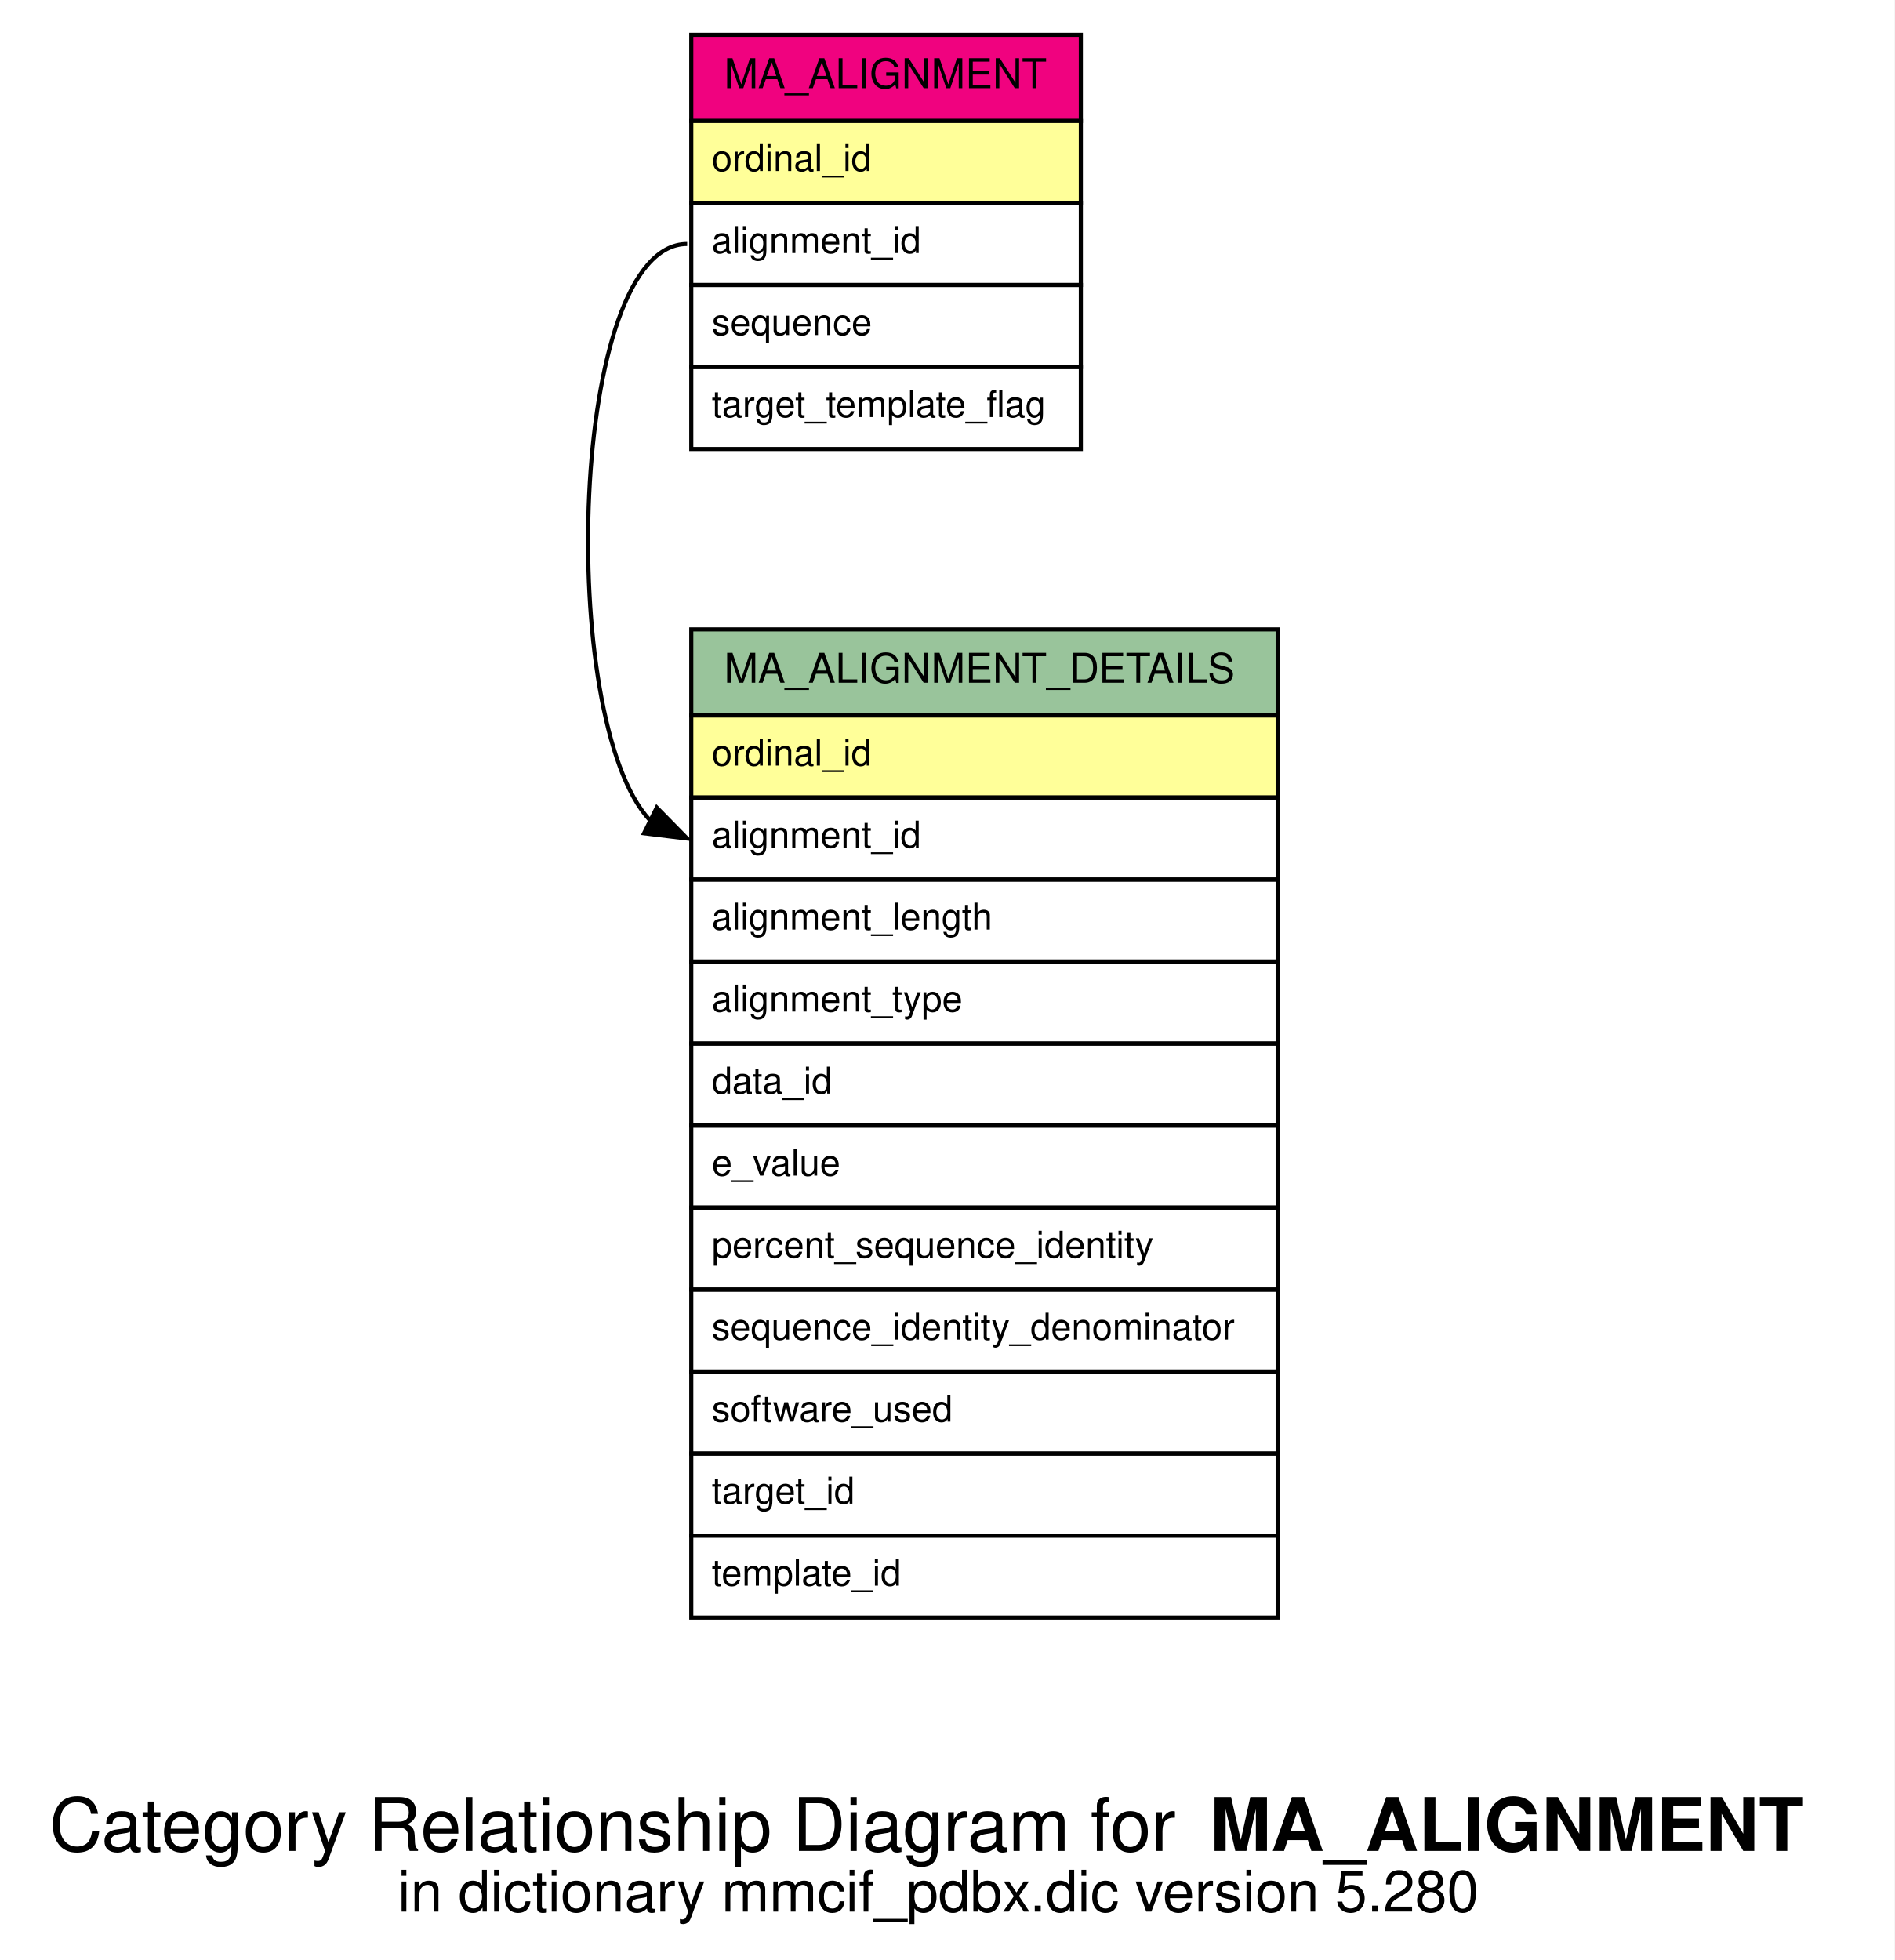
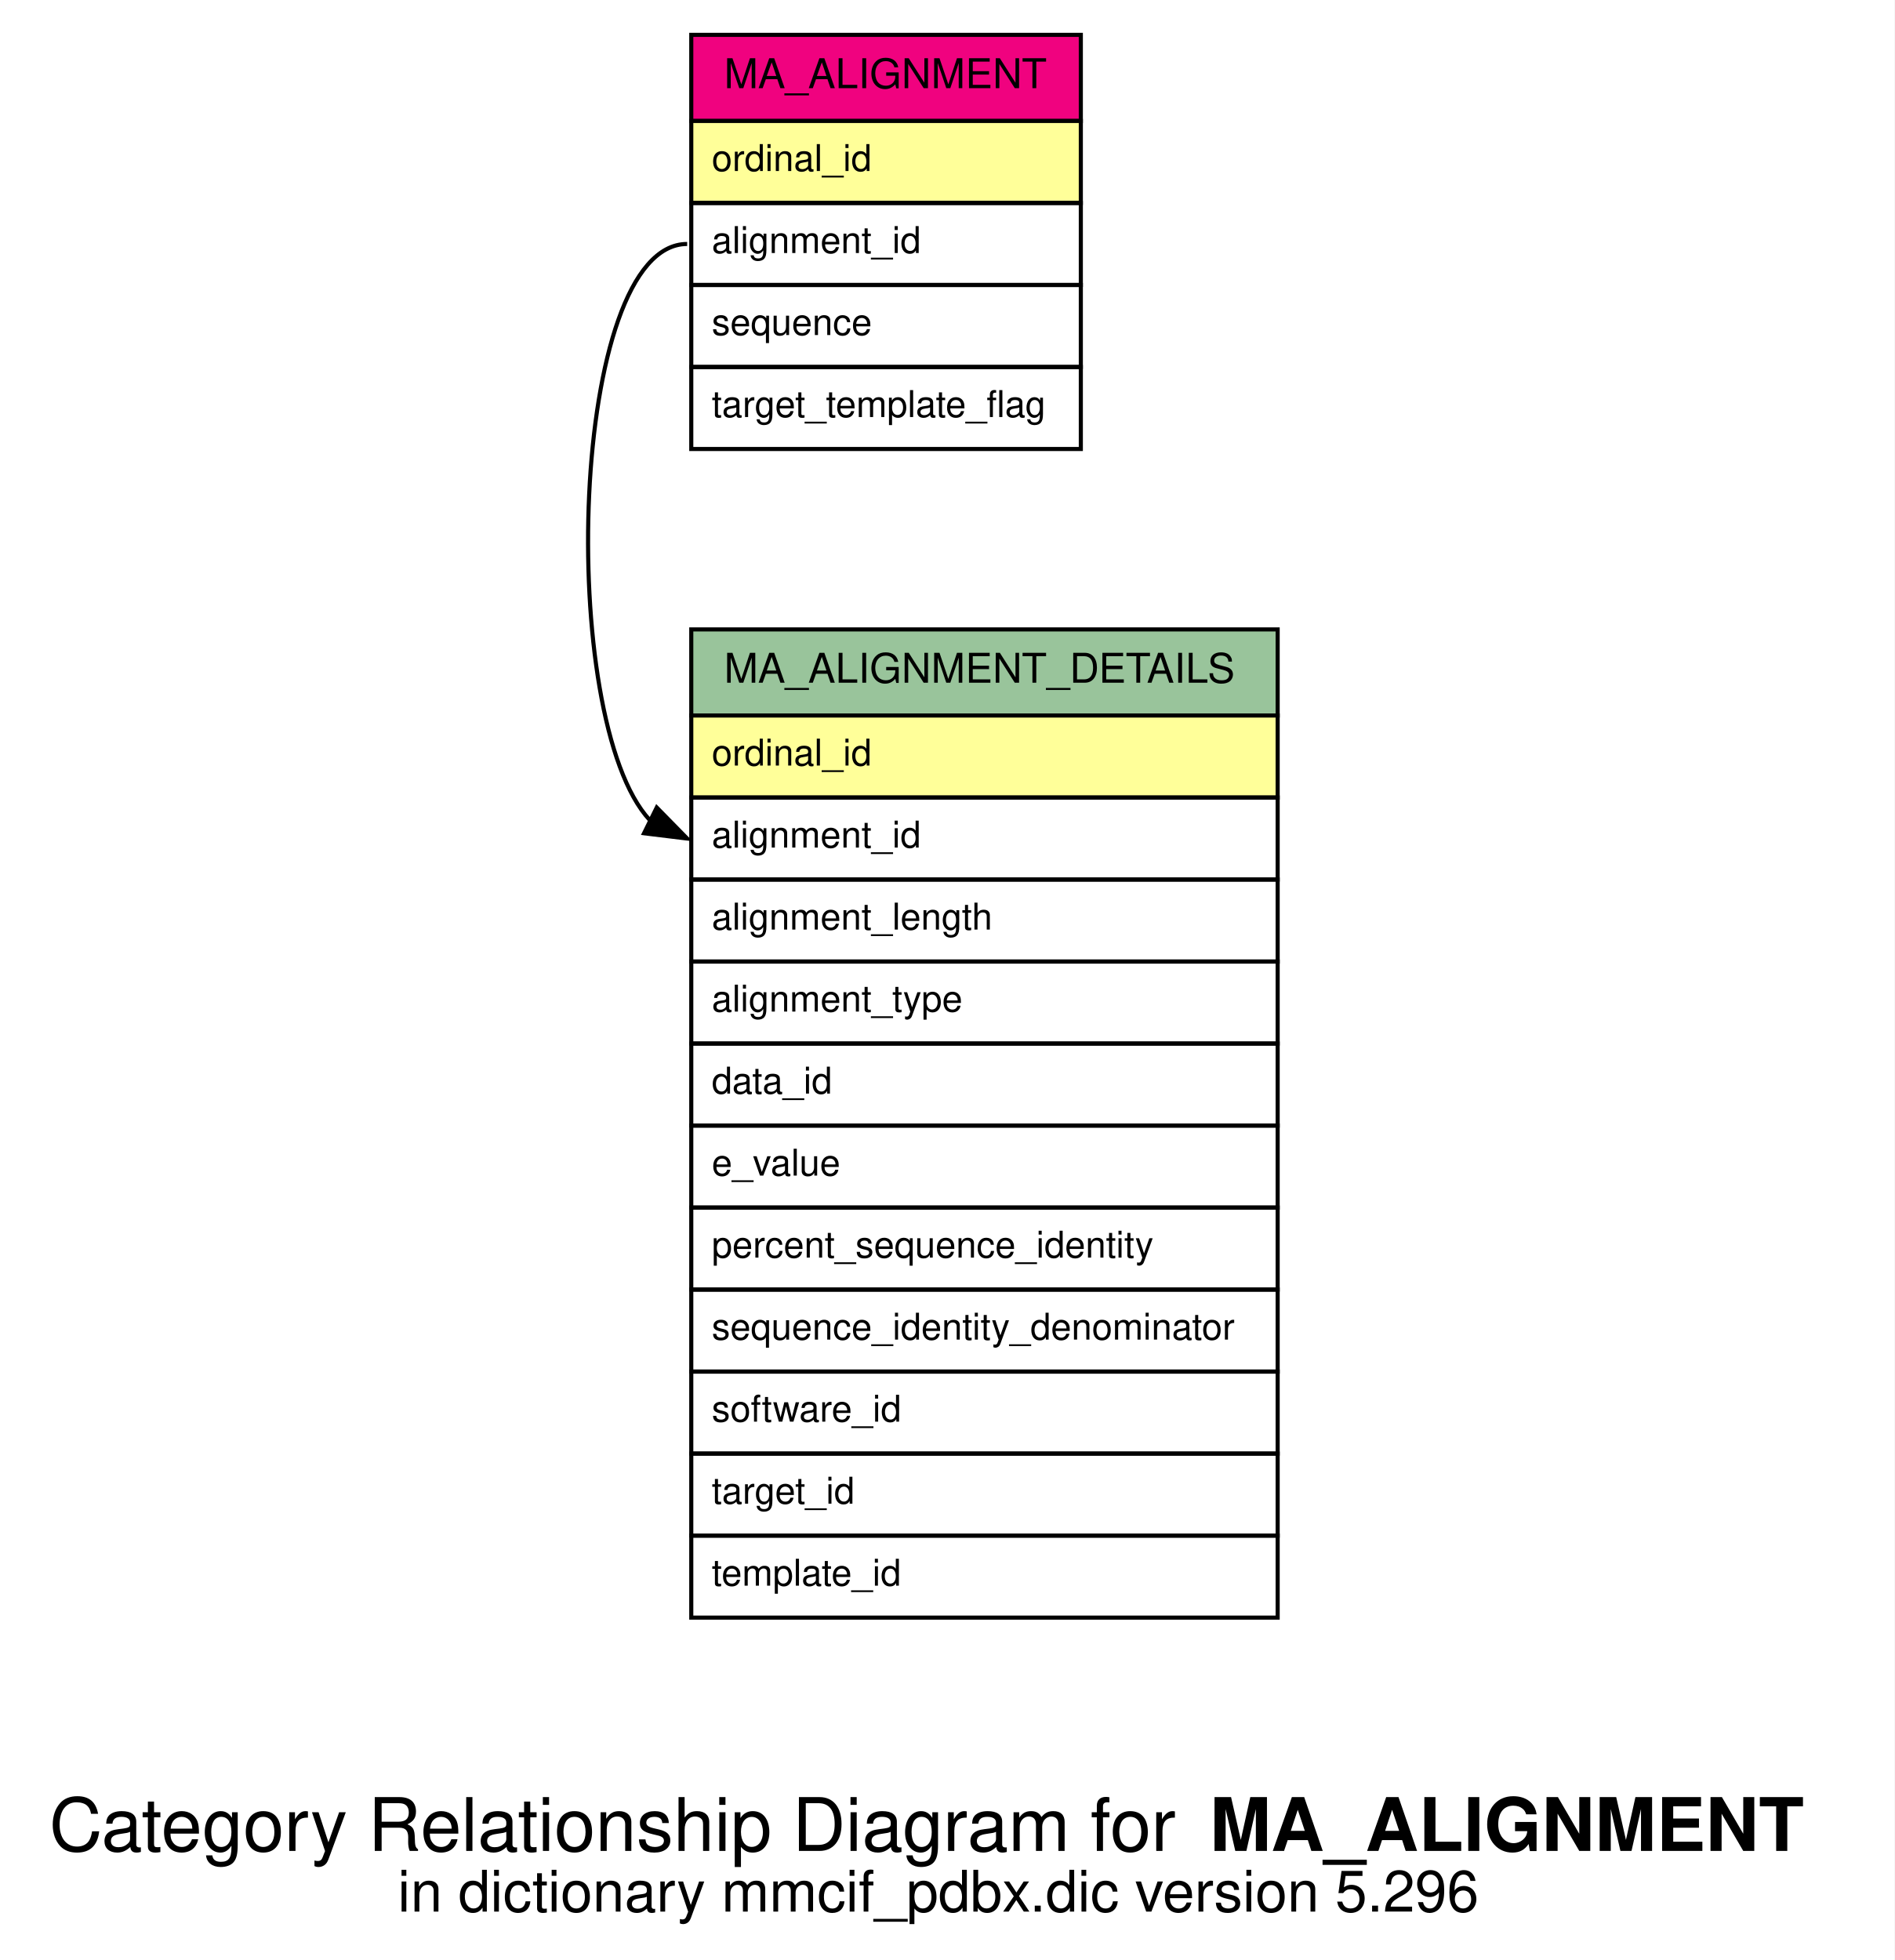
<svg xmlns="http://www.w3.org/2000/svg" xmlns:xlink="http://www.w3.org/1999/xlink" width="462pt" height="478pt" viewBox="0.00 0.00 462.00 478.00">
  <g id="graph0" class="graph" transform="scale(1 1) rotate(0) translate(4 474)">
    <polygon fill="white" stroke="none" points="-4,4 -4,-474 458,-474 458,4 -4,4" />
    <text text-anchor="start" x="224" y="-58.6" font-family="Helvetica,sans-Serif" font-size="18.00"> </text>
    <text text-anchor="start" x="224" y="-40.6" font-family="Helvetica,sans-Serif" font-size="18.00"> </text>
    <text text-anchor="start" x="8" y="-22.6" font-family="Helvetica,sans-Serif" font-size="18.00"> Category Relationship Diagram for </text>
    <text text-anchor="start" x="291" y="-22.6" font-family="Helvetica,sans-Serif" font-weight="bold" font-size="18.00">MA_ALIGNMENT</text>
    <text text-anchor="start" x="436" y="-22.6" font-family="Helvetica,sans-Serif" font-size="18.00"> </text>
    <text text-anchor="start" x="442" y="-22.6" font-family="Helvetica,sans-Serif" font-size="14.00"> </text>
-     <text text-anchor="start" x="93" y="-7.8" font-family="Helvetica,sans-Serif" font-size="14.00">  in dictionary mmcif_pdbx.dic version 5.280 </text>
+     <text text-anchor="start" x="93" y="-7.8" font-family="Helvetica,sans-Serif" font-size="14.00">  in dictionary mmcif_pdbx.dic version 5.296 </text>
    <g id="node1" class="node">
      <g id="a_node1_0">
-         <a xlink:href="/dictionaries/mmcif_modeling_v10.unix_1.04.dic/Categories/ma_alignment.html" xlink:title="&lt;TABLE&gt;" target="_top">
+         <a xlink:href="/dictionaries/mmcif_pdbx_modeling_extension_all.dic/Categories/ma_alignment.html" xlink:title="&lt;TABLE&gt;" target="_top">
          <polygon fill="#f0027f" stroke="none" points="164.579,-444.5 164.579,-465.5 259.579,-465.5 259.579,-444.5 164.579,-444.5" />
          <polygon fill="none" stroke="black" points="164.579,-444.5 164.579,-465.5 259.579,-465.5 259.579,-444.5 164.579,-444.5" />
          <text text-anchor="start" x="172.579" y="-452.5" font-family="Helvetica,sans-Serif" font-size="10.00">MA_ALIGNMENT</text>
        </a>
      </g>
      <g id="a_node1_1">
-         <a xlink:href="/dictionaries/mmcif_modeling_v10.unix_1.04.dic/Items/_ma_alignment.ordinal_id.html" xlink:title="&lt;TABLE&gt;" target="_top">
+         <a xlink:href="/dictionaries/mmcif_pdbx_modeling_extension_all.dic/Items/_ma_alignment.ordinal_id.html" xlink:title="&lt;TABLE&gt;" target="_top">
          <polygon fill="#ffff99" stroke="none" points="164.579,-424.5 164.579,-444.5 259.579,-444.5 259.579,-424.5 164.579,-424.5" />
          <polygon fill="none" stroke="black" points="164.579,-424.5 164.579,-444.5 259.579,-444.5 259.579,-424.5 164.579,-424.5" />
          <text text-anchor="start" x="169.579" y="-432.3" font-family="Helvetica,sans-Serif" font-size="9.00">ordinal_id</text>
        </a>
      </g>
      <g id="a_node1_2">
-         <a xlink:href="/dictionaries/mmcif_modeling_v10.unix_1.04.dic/Items/_ma_alignment.alignment_id.html" xlink:title="&lt;TABLE&gt;" target="_top">
+         <a xlink:href="/dictionaries/mmcif_pdbx_modeling_extension_all.dic/Items/_ma_alignment.alignment_id.html" xlink:title="&lt;TABLE&gt;" target="_top">
          <polygon fill="none" stroke="black" points="164.579,-404.5 164.579,-424.5 259.579,-424.5 259.579,-404.5 164.579,-404.5" />
          <text text-anchor="start" x="169.579" y="-412.3" font-family="Helvetica,sans-Serif" font-size="9.00">alignment_id</text>
        </a>
      </g>
      <g id="a_node1_3">
-         <a xlink:href="/dictionaries/mmcif_modeling_v10.unix_1.04.dic/Items/_ma_alignment.sequence.html" xlink:title="&lt;TABLE&gt;" target="_top">
+         <a xlink:href="/dictionaries/mmcif_pdbx_modeling_extension_all.dic/Items/_ma_alignment.sequence.html" xlink:title="&lt;TABLE&gt;" target="_top">
          <polygon fill="none" stroke="black" points="164.579,-384.5 164.579,-404.5 259.579,-404.5 259.579,-384.5 164.579,-384.5" />
          <text text-anchor="start" x="169.579" y="-392.3" font-family="Helvetica,sans-Serif" font-size="9.00">sequence</text>
        </a>
      </g>
      <g id="a_node1_4">
-         <a xlink:href="/dictionaries/mmcif_modeling_v10.unix_1.04.dic/Items/_ma_alignment.target_template_flag.html" xlink:title="&lt;TABLE&gt;" target="_top">
+         <a xlink:href="/dictionaries/mmcif_pdbx_modeling_extension_all.dic/Items/_ma_alignment.target_template_flag.html" xlink:title="&lt;TABLE&gt;" target="_top">
          <polygon fill="none" stroke="black" points="164.579,-364.5 164.579,-384.5 259.579,-384.5 259.579,-364.5 164.579,-364.5" />
          <text text-anchor="start" x="169.579" y="-372.3" font-family="Helvetica,sans-Serif" font-size="9.00">target_template_flag</text>
        </a>
      </g>
    </g>
    <g id="node2" class="node">
      <g id="a_node2_5">
-         <a xlink:href="/dictionaries/mmcif_modeling_v10.unix_1.04.dic/Categories/ma_alignment_details.html" xlink:title="&lt;TABLE&gt;" target="_top">
+         <a xlink:href="/dictionaries/mmcif_pdbx_modeling_extension_all.dic/Categories/ma_alignment_details.html" xlink:title="&lt;TABLE&gt;" target="_top">
          <polygon fill="#99c49b" stroke="none" points="164.579,-299.5 164.579,-320.5 307.579,-320.5 307.579,-299.5 164.579,-299.5" />
          <polygon fill="none" stroke="black" points="164.579,-299.5 164.579,-320.5 307.579,-320.5 307.579,-299.5 164.579,-299.5" />
          <text text-anchor="start" x="172.579" y="-307.5" font-family="Helvetica,sans-Serif" font-size="10.00">MA_ALIGNMENT_DETAILS</text>
        </a>
      </g>
      <g id="a_node2_6">
-         <a xlink:href="/dictionaries/mmcif_modeling_v10.unix_1.04.dic/Items/_ma_alignment_details.ordinal_id.html" xlink:title="&lt;TABLE&gt;" target="_top">
+         <a xlink:href="/dictionaries/mmcif_pdbx_modeling_extension_all.dic/Items/_ma_alignment_details.ordinal_id.html" xlink:title="&lt;TABLE&gt;" target="_top">
          <polygon fill="#ffff99" stroke="none" points="164.579,-279.5 164.579,-299.5 307.579,-299.5 307.579,-279.5 164.579,-279.5" />
          <polygon fill="none" stroke="black" points="164.579,-279.5 164.579,-299.5 307.579,-299.5 307.579,-279.5 164.579,-279.5" />
          <text text-anchor="start" x="169.579" y="-287.3" font-family="Helvetica,sans-Serif" font-size="9.00">ordinal_id</text>
        </a>
      </g>
      <g id="a_node2_7">
-         <a xlink:href="/dictionaries/mmcif_modeling_v10.unix_1.04.dic/Items/_ma_alignment_details.alignment_id.html" xlink:title="&lt;TABLE&gt;" target="_top">
+         <a xlink:href="/dictionaries/mmcif_pdbx_modeling_extension_all.dic/Items/_ma_alignment_details.alignment_id.html" xlink:title="&lt;TABLE&gt;" target="_top">
          <polygon fill="none" stroke="black" points="164.579,-259.5 164.579,-279.5 307.579,-279.5 307.579,-259.5 164.579,-259.5" />
          <text text-anchor="start" x="169.579" y="-267.3" font-family="Helvetica,sans-Serif" font-size="9.00">alignment_id</text>
        </a>
      </g>
      <g id="a_node2_8">
-         <a xlink:href="/dictionaries/mmcif_modeling_v10.unix_1.04.dic/Items/_ma_alignment_details.alignment_length.html" xlink:title="&lt;TABLE&gt;" target="_top">
+         <a xlink:href="/dictionaries/mmcif_pdbx_modeling_extension_all.dic/Items/_ma_alignment_details.alignment_length.html" xlink:title="&lt;TABLE&gt;" target="_top">
          <polygon fill="none" stroke="black" points="164.579,-239.5 164.579,-259.5 307.579,-259.5 307.579,-239.5 164.579,-239.5" />
          <text text-anchor="start" x="169.579" y="-247.3" font-family="Helvetica,sans-Serif" font-size="9.00">alignment_length</text>
        </a>
      </g>
      <g id="a_node2_9">
-         <a xlink:href="/dictionaries/mmcif_modeling_v10.unix_1.04.dic/Items/_ma_alignment_details.alignment_type.html" xlink:title="&lt;TABLE&gt;" target="_top">
+         <a xlink:href="/dictionaries/mmcif_pdbx_modeling_extension_all.dic/Items/_ma_alignment_details.alignment_type.html" xlink:title="&lt;TABLE&gt;" target="_top">
          <polygon fill="none" stroke="black" points="164.579,-219.5 164.579,-239.5 307.579,-239.5 307.579,-219.5 164.579,-219.5" />
          <text text-anchor="start" x="169.579" y="-227.3" font-family="Helvetica,sans-Serif" font-size="9.00">alignment_type</text>
        </a>
      </g>
      <g id="a_node2_10">
-         <a xlink:href="/dictionaries/mmcif_modeling_v10.unix_1.04.dic/Items/_ma_alignment_details.data_id.html" xlink:title="&lt;TABLE&gt;" target="_top">
+         <a xlink:href="/dictionaries/mmcif_pdbx_modeling_extension_all.dic/Items/_ma_alignment_details.data_id.html" xlink:title="&lt;TABLE&gt;" target="_top">
          <polygon fill="none" stroke="black" points="164.579,-199.5 164.579,-219.5 307.579,-219.5 307.579,-199.5 164.579,-199.5" />
          <text text-anchor="start" x="169.579" y="-207.3" font-family="Helvetica,sans-Serif" font-size="9.00">data_id</text>
        </a>
      </g>
      <g id="a_node2_11">
-         <a xlink:href="/dictionaries/mmcif_modeling_v10.unix_1.04.dic/Items/_ma_alignment_details.e_value.html" xlink:title="&lt;TABLE&gt;" target="_top">
+         <a xlink:href="/dictionaries/mmcif_pdbx_modeling_extension_all.dic/Items/_ma_alignment_details.e_value.html" xlink:title="&lt;TABLE&gt;" target="_top">
          <polygon fill="none" stroke="black" points="164.579,-179.5 164.579,-199.5 307.579,-199.5 307.579,-179.5 164.579,-179.5" />
          <text text-anchor="start" x="169.579" y="-187.3" font-family="Helvetica,sans-Serif" font-size="9.00">e_value</text>
        </a>
      </g>
      <g id="a_node2_12">
-         <a xlink:href="/dictionaries/mmcif_modeling_v10.unix_1.04.dic/Items/_ma_alignment_details.percent_sequence_identity.html" xlink:title="&lt;TABLE&gt;" target="_top">
+         <a xlink:href="/dictionaries/mmcif_pdbx_modeling_extension_all.dic/Items/_ma_alignment_details.percent_sequence_identity.html" xlink:title="&lt;TABLE&gt;" target="_top">
          <polygon fill="none" stroke="black" points="164.579,-159.5 164.579,-179.5 307.579,-179.5 307.579,-159.5 164.579,-159.5" />
          <text text-anchor="start" x="169.579" y="-167.3" font-family="Helvetica,sans-Serif" font-size="9.00">percent_sequence_identity</text>
        </a>
      </g>
      <g id="a_node2_13">
-         <a xlink:href="/dictionaries/mmcif_modeling_v10.unix_1.04.dic/Items/_ma_alignment_details.sequence_identity_denominator.html" xlink:title="&lt;TABLE&gt;" target="_top">
+         <a xlink:href="/dictionaries/mmcif_pdbx_modeling_extension_all.dic/Items/_ma_alignment_details.sequence_identity_denominator.html" xlink:title="&lt;TABLE&gt;" target="_top">
          <polygon fill="none" stroke="black" points="164.579,-139.5 164.579,-159.5 307.579,-159.5 307.579,-139.5 164.579,-139.5" />
          <text text-anchor="start" x="169.579" y="-147.3" font-family="Helvetica,sans-Serif" font-size="9.00">sequence_identity_denominator</text>
        </a>
      </g>
      <g id="a_node2_14">
-         <a xlink:href="/dictionaries/mmcif_modeling_v10.unix_1.04.dic/Items/_ma_alignment_details.software_used.html" xlink:title="&lt;TABLE&gt;" target="_top">
+         <a xlink:href="/dictionaries/mmcif_pdbx_modeling_extension_all.dic/Items/_ma_alignment_details.software_id.html" xlink:title="&lt;TABLE&gt;" target="_top">
          <polygon fill="none" stroke="black" points="164.579,-119.5 164.579,-139.5 307.579,-139.5 307.579,-119.5 164.579,-119.5" />
-           <text text-anchor="start" x="169.579" y="-127.3" font-family="Helvetica,sans-Serif" font-size="9.00">software_used</text>
+           <text text-anchor="start" x="169.579" y="-127.3" font-family="Helvetica,sans-Serif" font-size="9.00">software_id</text>
        </a>
      </g>
      <g id="a_node2_15">
-         <a xlink:href="/dictionaries/mmcif_modeling_v10.unix_1.04.dic/Items/_ma_alignment_details.target_id.html" xlink:title="&lt;TABLE&gt;" target="_top">
+         <a xlink:href="/dictionaries/mmcif_pdbx_modeling_extension_all.dic/Items/_ma_alignment_details.target_id.html" xlink:title="&lt;TABLE&gt;" target="_top">
          <polygon fill="none" stroke="black" points="164.579,-99.5 164.579,-119.5 307.579,-119.5 307.579,-99.5 164.579,-99.5" />
          <text text-anchor="start" x="169.579" y="-107.3" font-family="Helvetica,sans-Serif" font-size="9.00">target_id</text>
        </a>
      </g>
      <g id="a_node2_16">
-         <a xlink:href="/dictionaries/mmcif_modeling_v10.unix_1.04.dic/Items/_ma_alignment_details.template_id.html" xlink:title="&lt;TABLE&gt;" target="_top">
+         <a xlink:href="/dictionaries/mmcif_pdbx_modeling_extension_all.dic/Items/_ma_alignment_details.template_id.html" xlink:title="&lt;TABLE&gt;" target="_top">
          <polygon fill="none" stroke="black" points="164.579,-79.5 164.579,-99.5 307.579,-99.5 307.579,-79.5 164.579,-79.5" />
          <text text-anchor="start" x="169.579" y="-87.3" font-family="Helvetica,sans-Serif" font-size="9.00">template_id</text>
        </a>
      </g>
    </g>
    <g id="edge1" class="edge">
      <path fill="none" stroke="black" d="M163.579,-414.5C134.755,-414.5 131.715,-298.473 154.459,-273.999" />
      <polygon fill="black" stroke="black" points="156.159,-277.063 163.579,-269.5 153.062,-270.785 156.159,-277.063" />
    </g>
  </g>
</svg>
